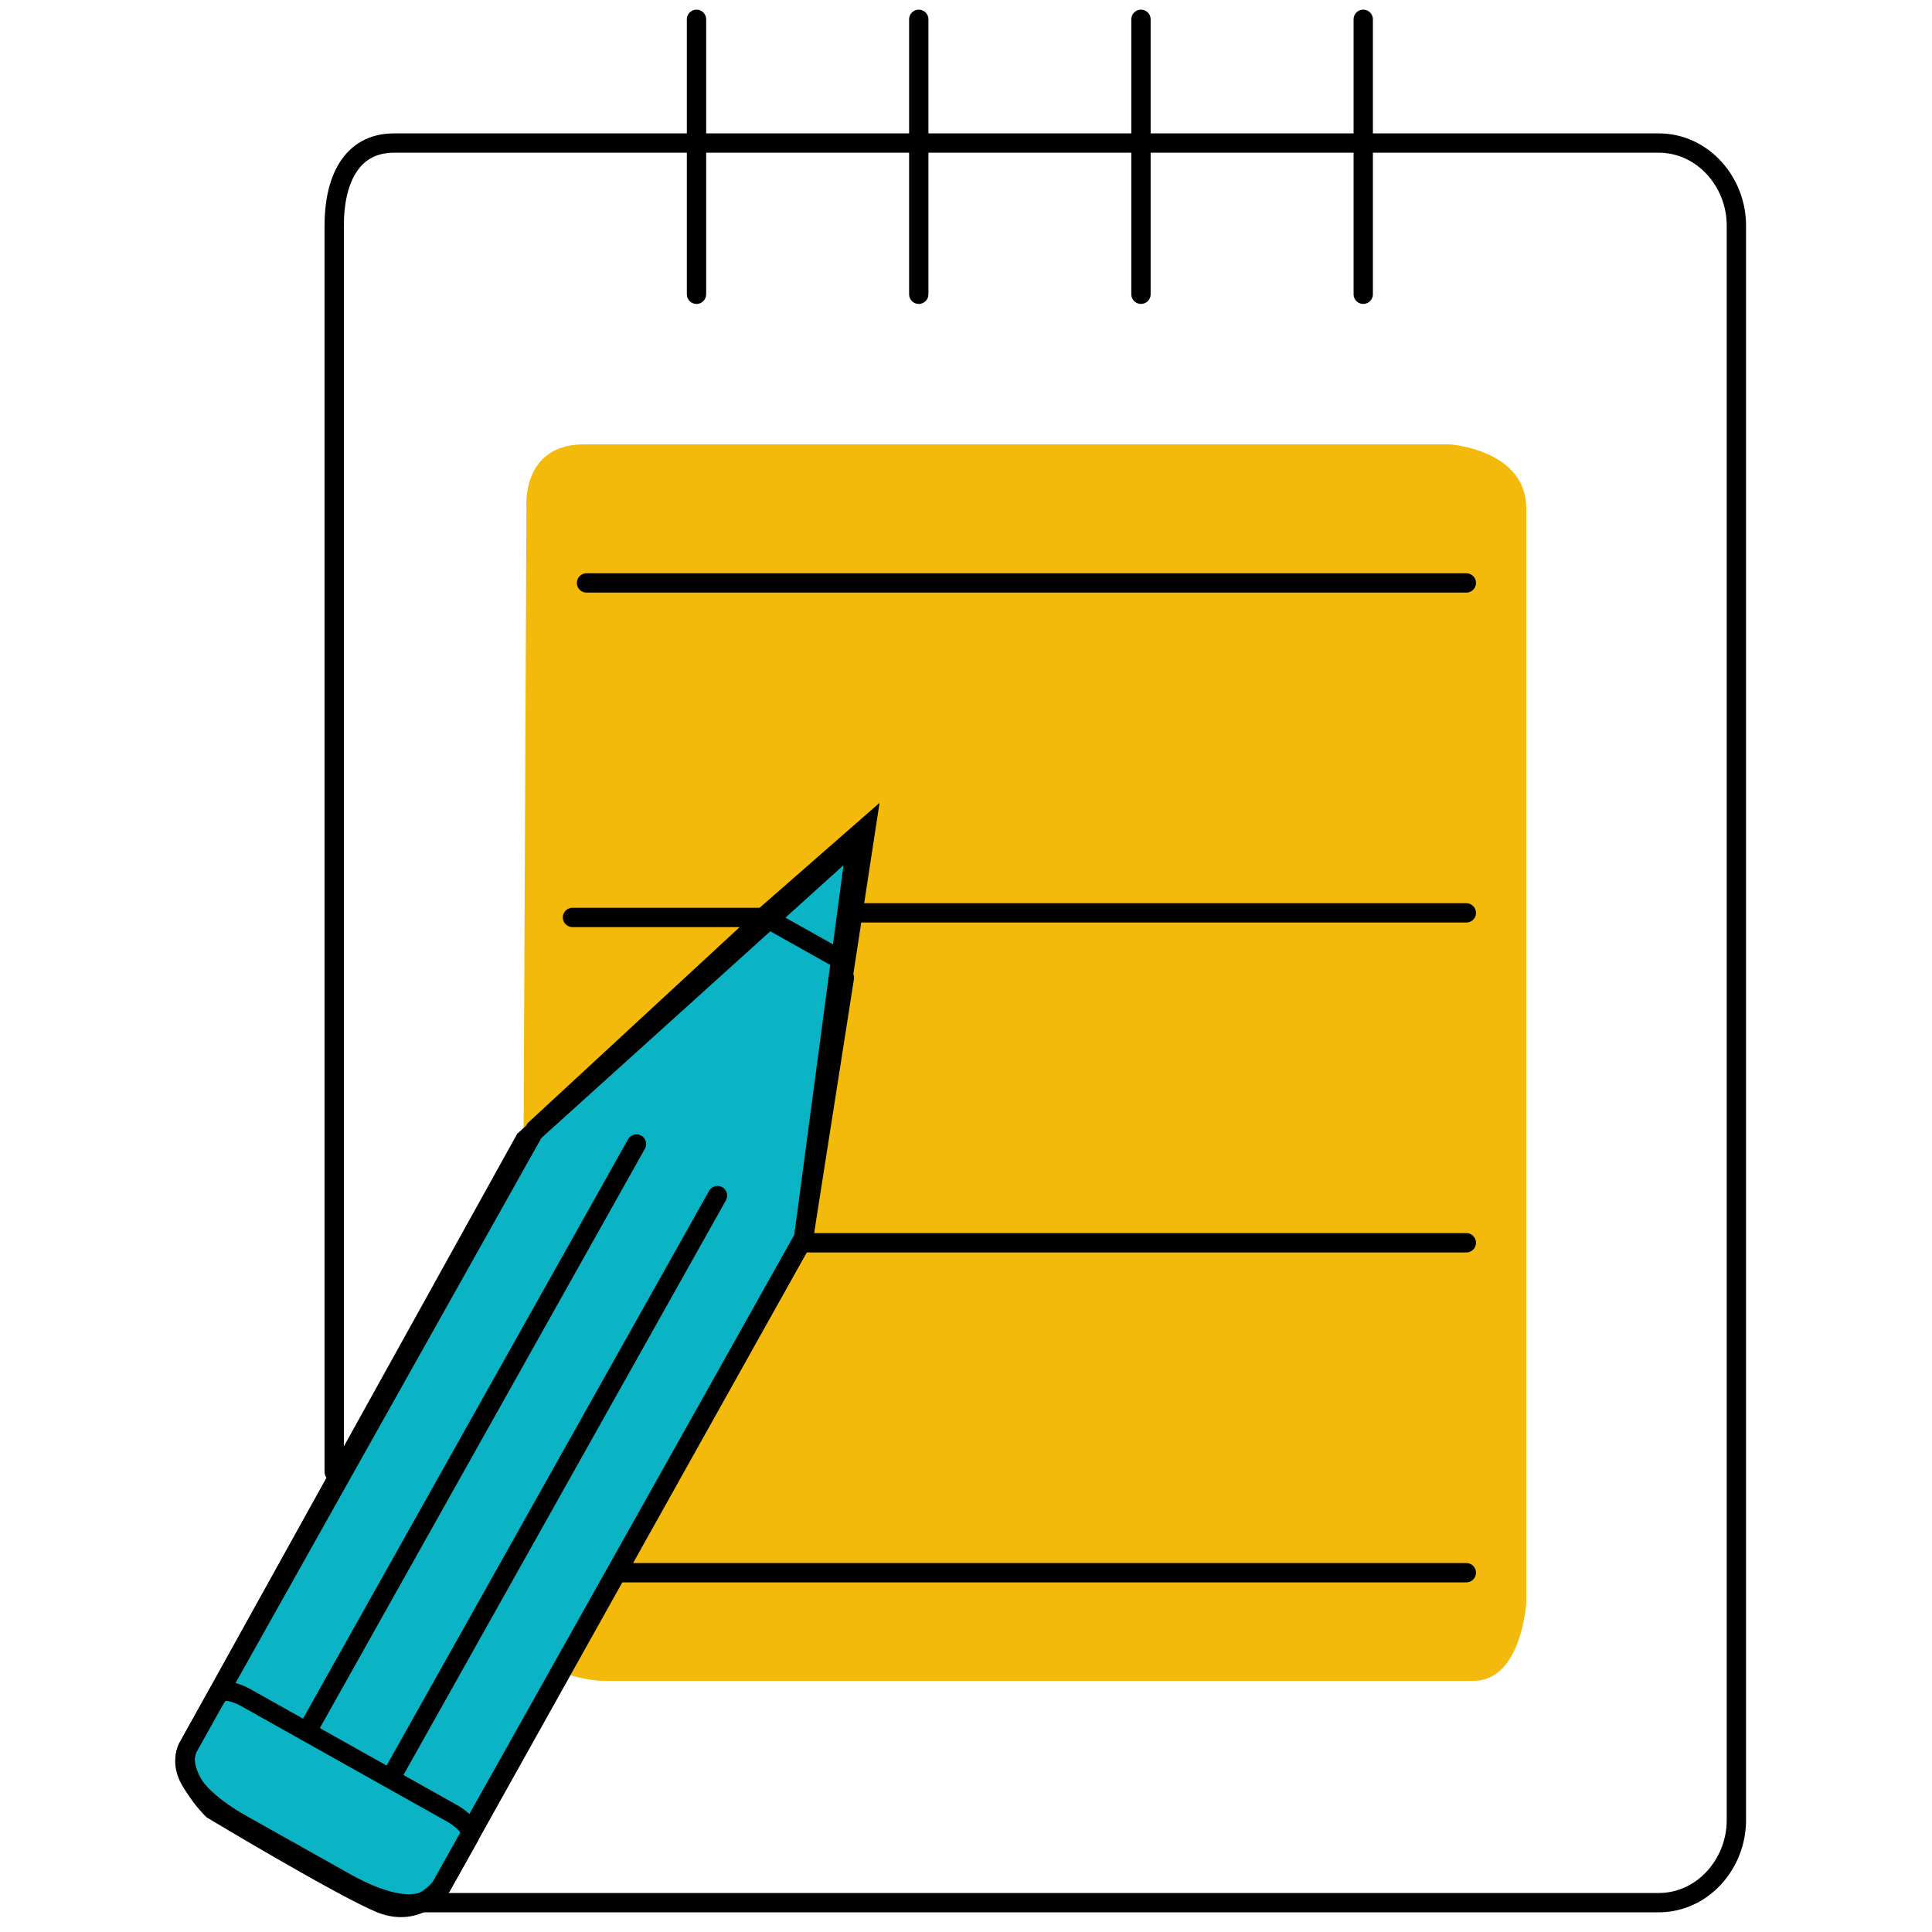
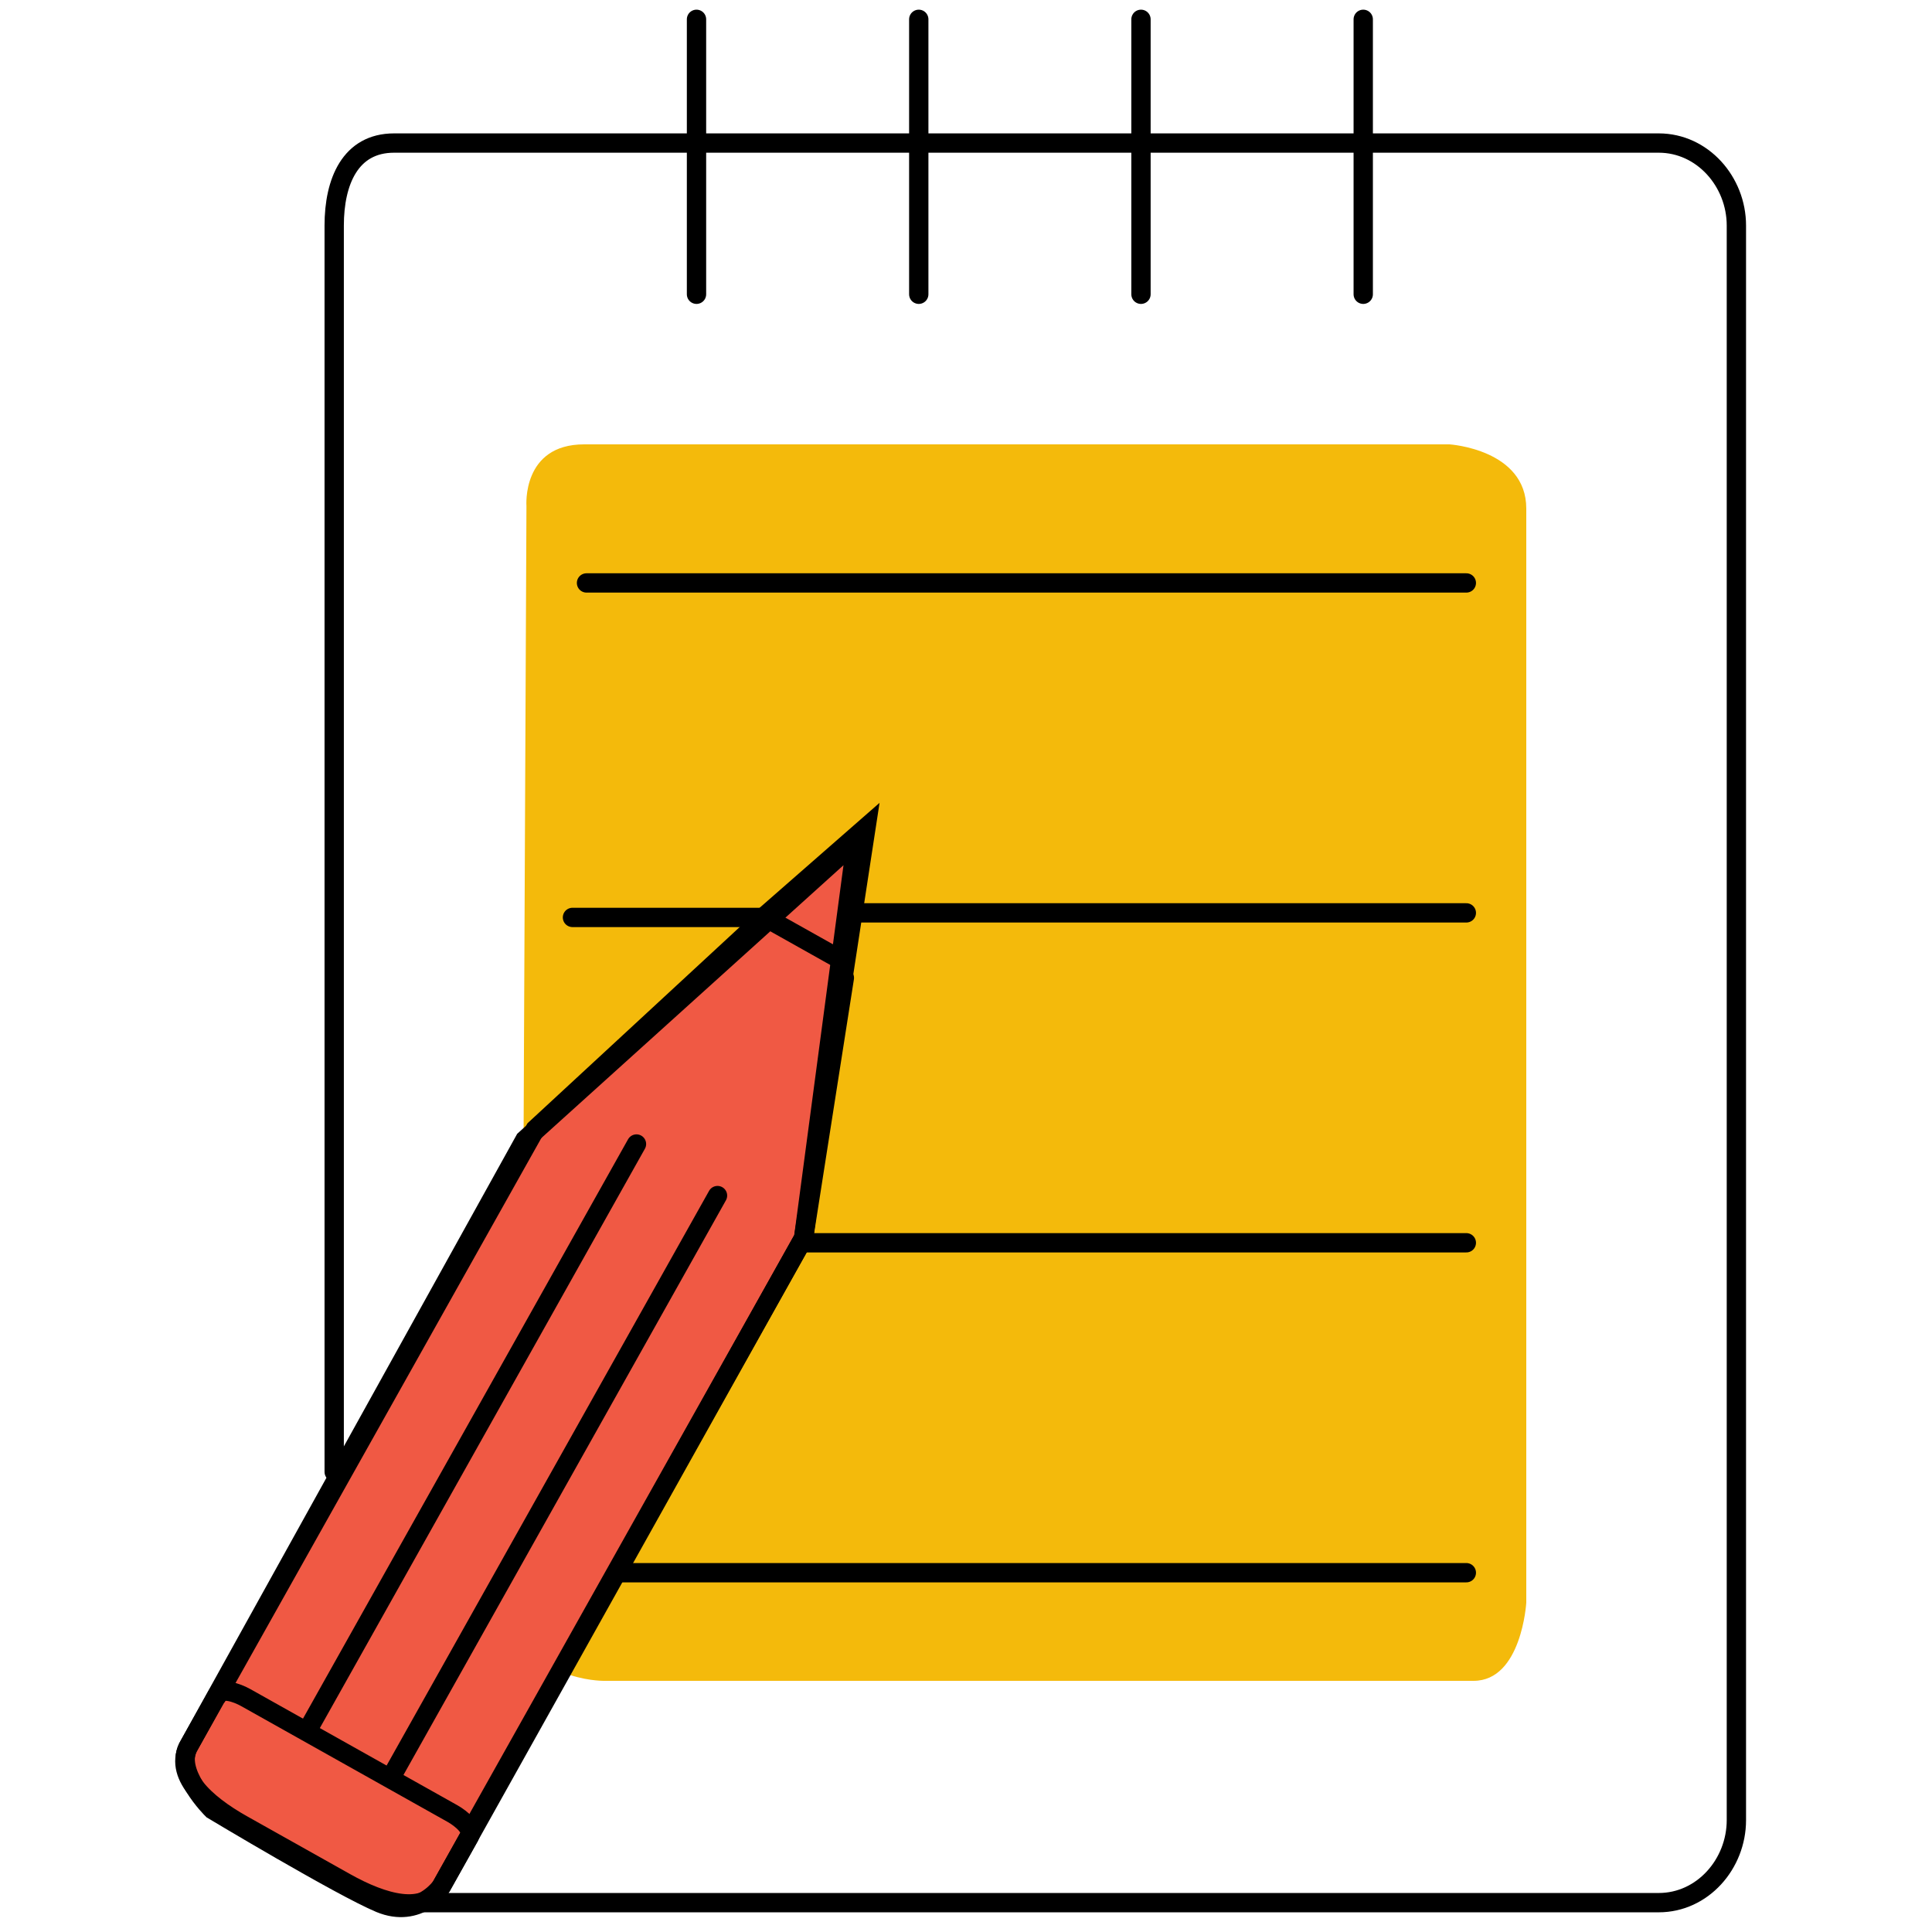
<svg xmlns="http://www.w3.org/2000/svg" version="1.1" id="Layer_1" x="0px" y="0px" width="100px" height="100px" viewBox="0 0 100 100" enable-background="new 0 0 100 100" xml:space="preserve">
  <path fill="#F4BA0B" d="M27.249,26.196c0,0-0.249-3.196,2.986-3.196s44.792,0,44.792,0S79,23.255,79,26.324  c0,3.069,0,56.631,0,56.631S78.76,87,76.271,87c-2.487,0-45.04,0-45.04,0S27,87.006,27,83.379S27.249,26.196,27.249,26.196z" />
  <image display="none" overflow="visible" width="350" height="350" transform="matrix(0.09 0 0 0.09 -23.6665 39.167)">
</image>
  <path fill="none" stroke="#000000" stroke-linecap="round" stroke-miterlimit="10" d="M17.298,76.187V11.673  c0-2.268,0.829-4.269,3.098-4.269h65.46c2.27,0,4.019,2.001,4.019,4.269v82.538c0,2.269-1.749,4.27-4.019,4.27h-65.46" />
  <line fill="none" stroke="#000000" stroke-linecap="round" stroke-miterlimit="10" x1="44.573" y1="47.25" x2="75.897" y2="47.25" />
  <line fill="none" stroke="#000000" stroke-linecap="round" stroke-miterlimit="10" x1="29.631" y1="47.486" x2="39.593" y2="47.486" />
  <line fill="none" stroke="#000000" stroke-linecap="round" stroke-miterlimit="10" x1="41.728" y1="64.326" x2="75.897" y2="64.326" />
  <line fill="none" stroke="#000000" stroke-linecap="round" stroke-miterlimit="10" x1="32.003" y1="81.403" x2="75.897" y2="81.403" />
  <line fill="none" stroke="#000000" stroke-linecap="round" stroke-miterlimit="10" x1="30.358" y1="30.173" x2="75.897" y2="30.173" />
  <g>
    <line fill="none" stroke="#000000" stroke-linecap="round" stroke-miterlimit="10" x1="36.051" y1="15.231" x2="36.051" y2="1" />
    <line fill="none" stroke="#000000" stroke-linecap="round" stroke-miterlimit="10" x1="47.555" y1="15.231" x2="47.555" y2="1" />
    <line fill="none" stroke="#000000" stroke-linecap="round" stroke-miterlimit="10" x1="59.057" y1="15.231" x2="59.057" y2="1" />
    <line fill="none" stroke="#000000" stroke-linecap="round" stroke-miterlimit="10" x1="70.561" y1="15.231" x2="70.561" y2="1" />
  </g>
-   <path fill="#0AB4C5" stroke="#000000" stroke-miterlimit="10" d="M9.798,90.32L27.167,59l17.167-15.5l-2.741,20.589L22.843,97.641  c0,0-1.177,1.692-3.177,0.859S11,93.667,11,93.667S8.929,91.641,9.798,90.32z" />
+   <path fill="#F05944" stroke="#000000" stroke-miterlimit="10" d="M9.798,90.32L27.167,59l17.167-15.5l-2.741,20.589L22.843,97.641  c0,0-1.177,1.692-3.177,0.859S11,93.667,11,93.667S8.929,91.641,9.798,90.32z" />
  <g>
    <path fill="none" stroke="#000000" stroke-linecap="round" stroke-miterlimit="10" d="M12.55,94.45l5.335,2.994   c1.961,1.1,4.108,1.713,4.958,0.196l1.456-2.593c0.213-0.381-0.403-0.91-0.895-1.186L12.73,87.873   c-0.49-0.275-1.263-0.527-1.477-0.146L9.798,90.32C8.947,91.837,10.589,93.35,12.55,94.45z" />
    <line fill="none" stroke="#000000" stroke-linecap="round" stroke-miterlimit="10" x1="16.103" y1="89.228" x2="32.944" y2="59.214" />
    <line fill="none" stroke="#000000" stroke-linecap="round" stroke-miterlimit="10" x1="20.431" y1="91.656" x2="37.138" y2="61.883" />
    <polyline fill="none" stroke="#000000" stroke-linecap="round" stroke-miterlimit="10" points="24.76,94.086 41.592,64.089    43.704,50.613  " />
    <polyline fill="none" stroke="#000000" stroke-linecap="round" stroke-miterlimit="10" points="11.239,87.787 27.699,58.455    39.157,47.861  " />
    <path fill="none" stroke="#000000" stroke-linecap="round" stroke-miterlimit="10" d="M45.221,46.028" />
    <polygon fill="none" stroke="#000000" stroke-linecap="round" stroke-miterlimit="10" points="43.756,49.811 39.547,47.45    44.824,42.833  " />
  </g>
</svg>
